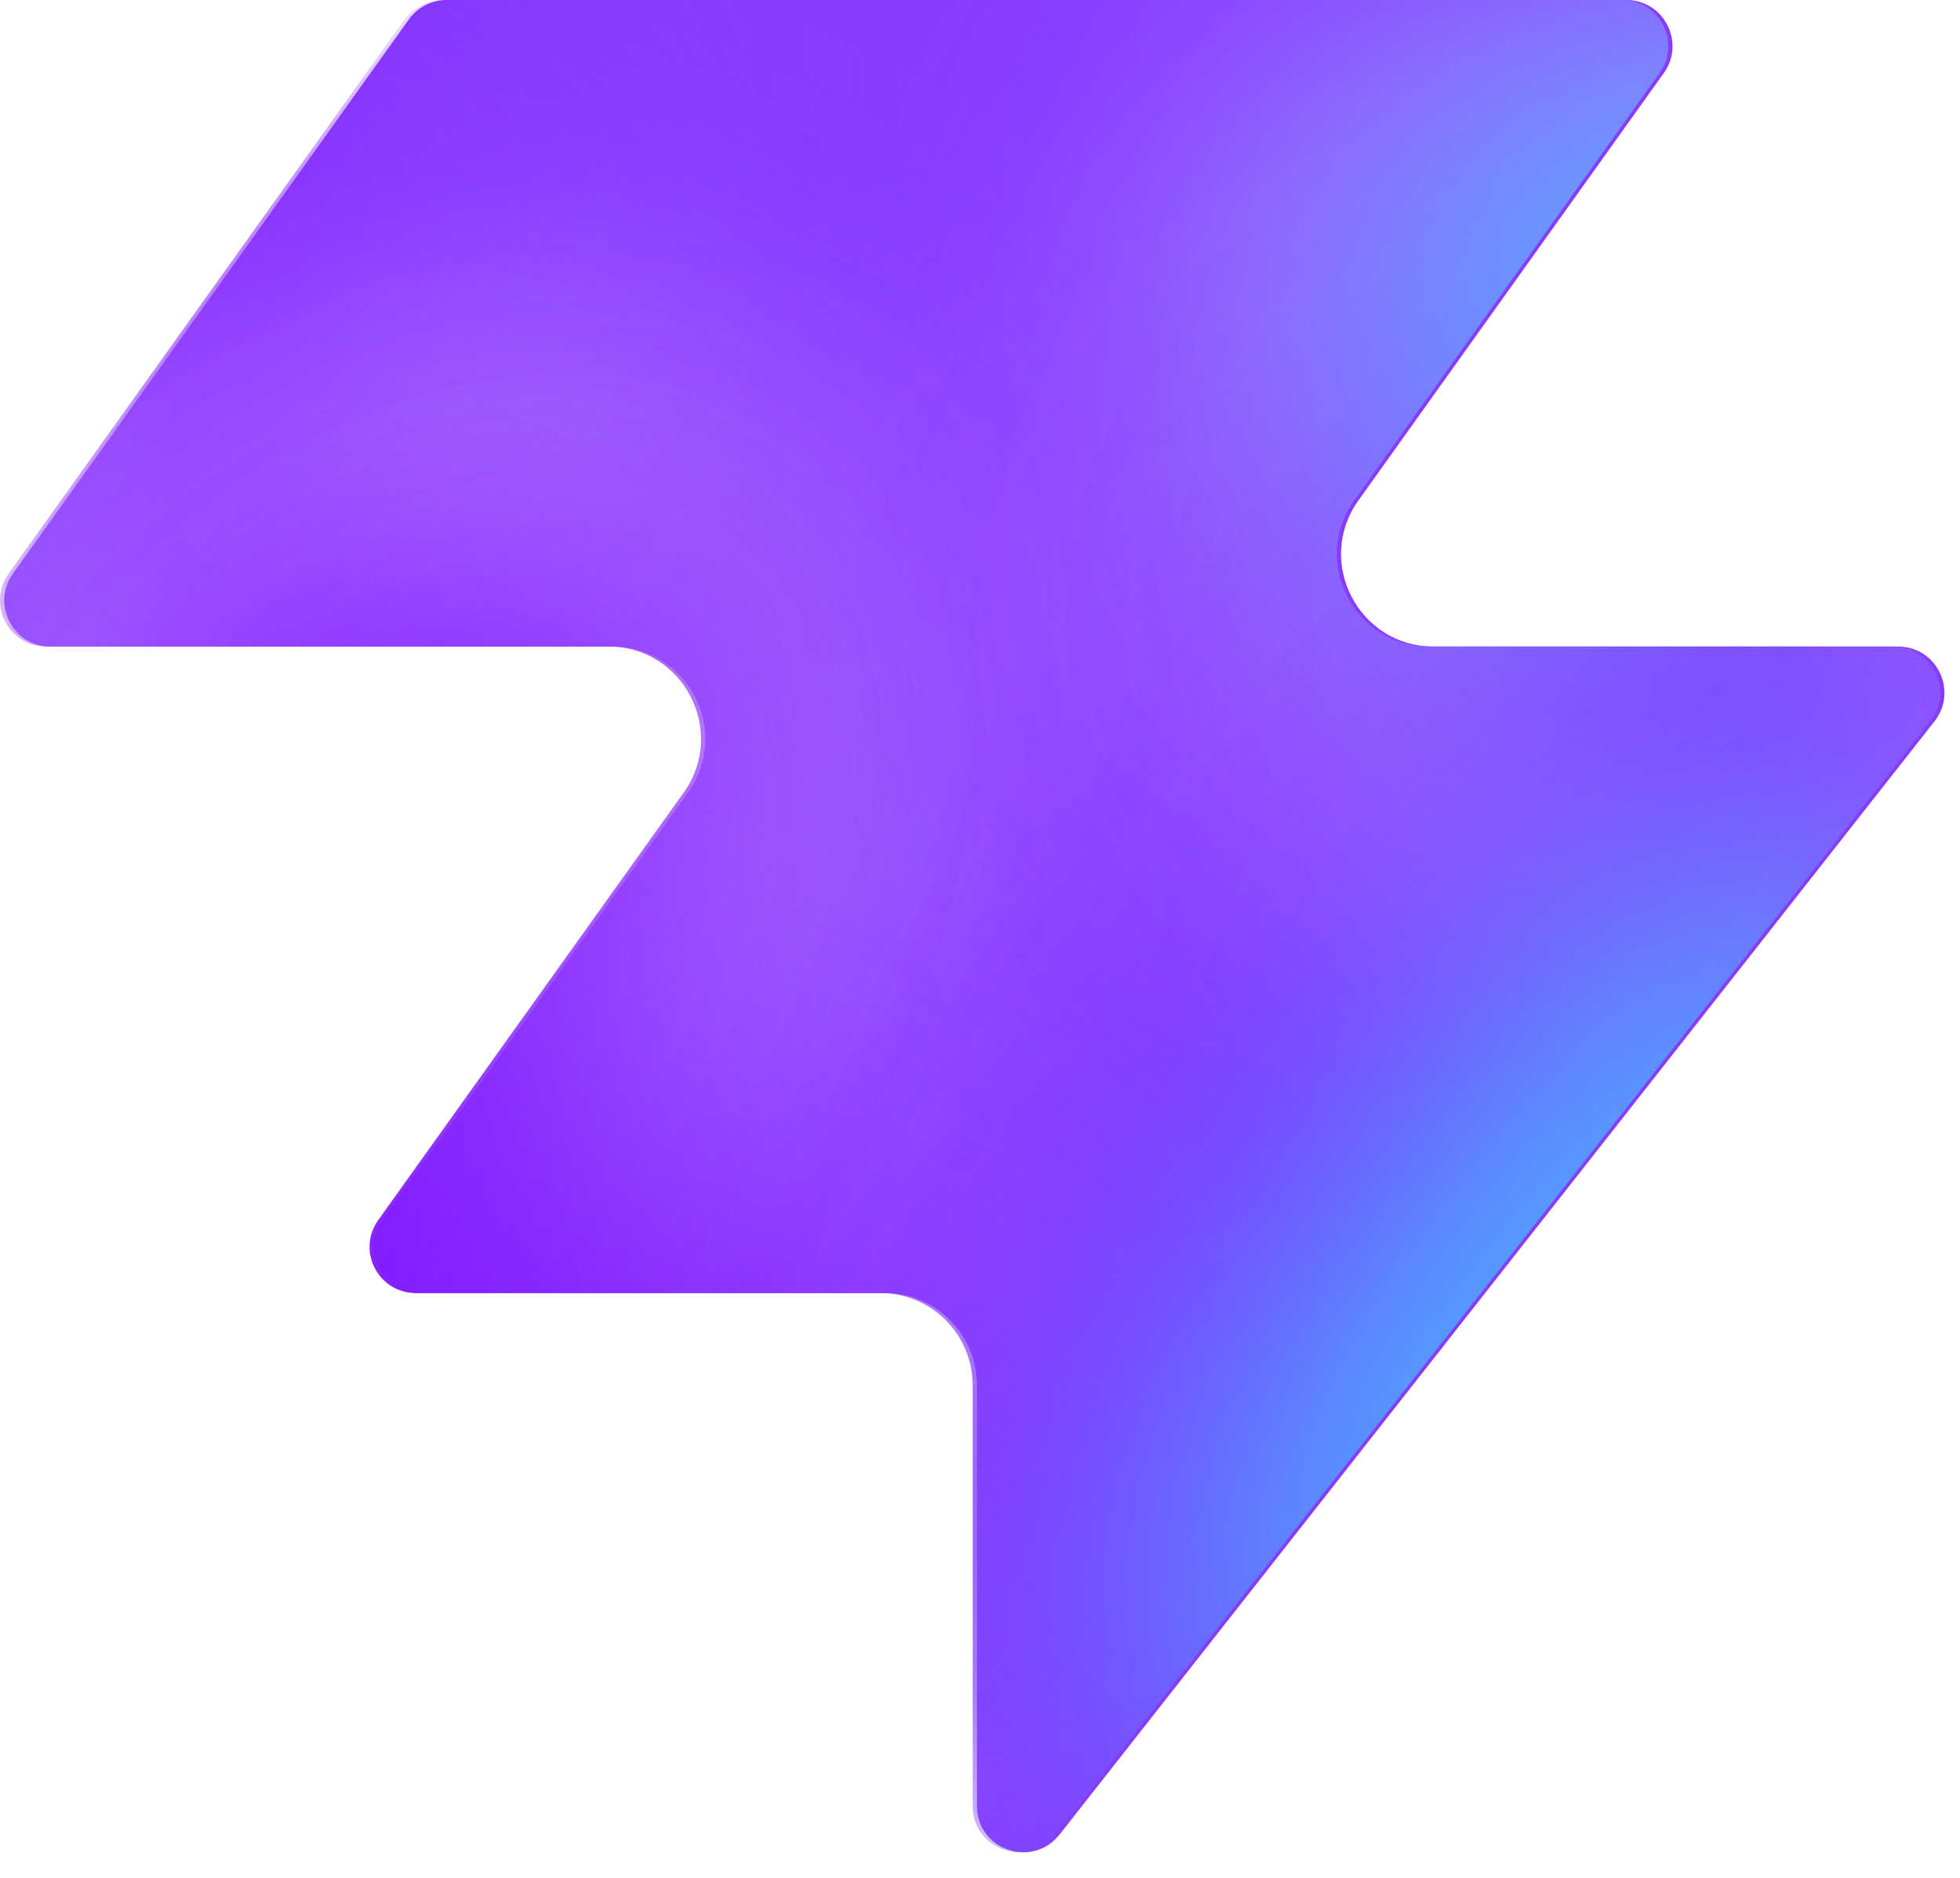
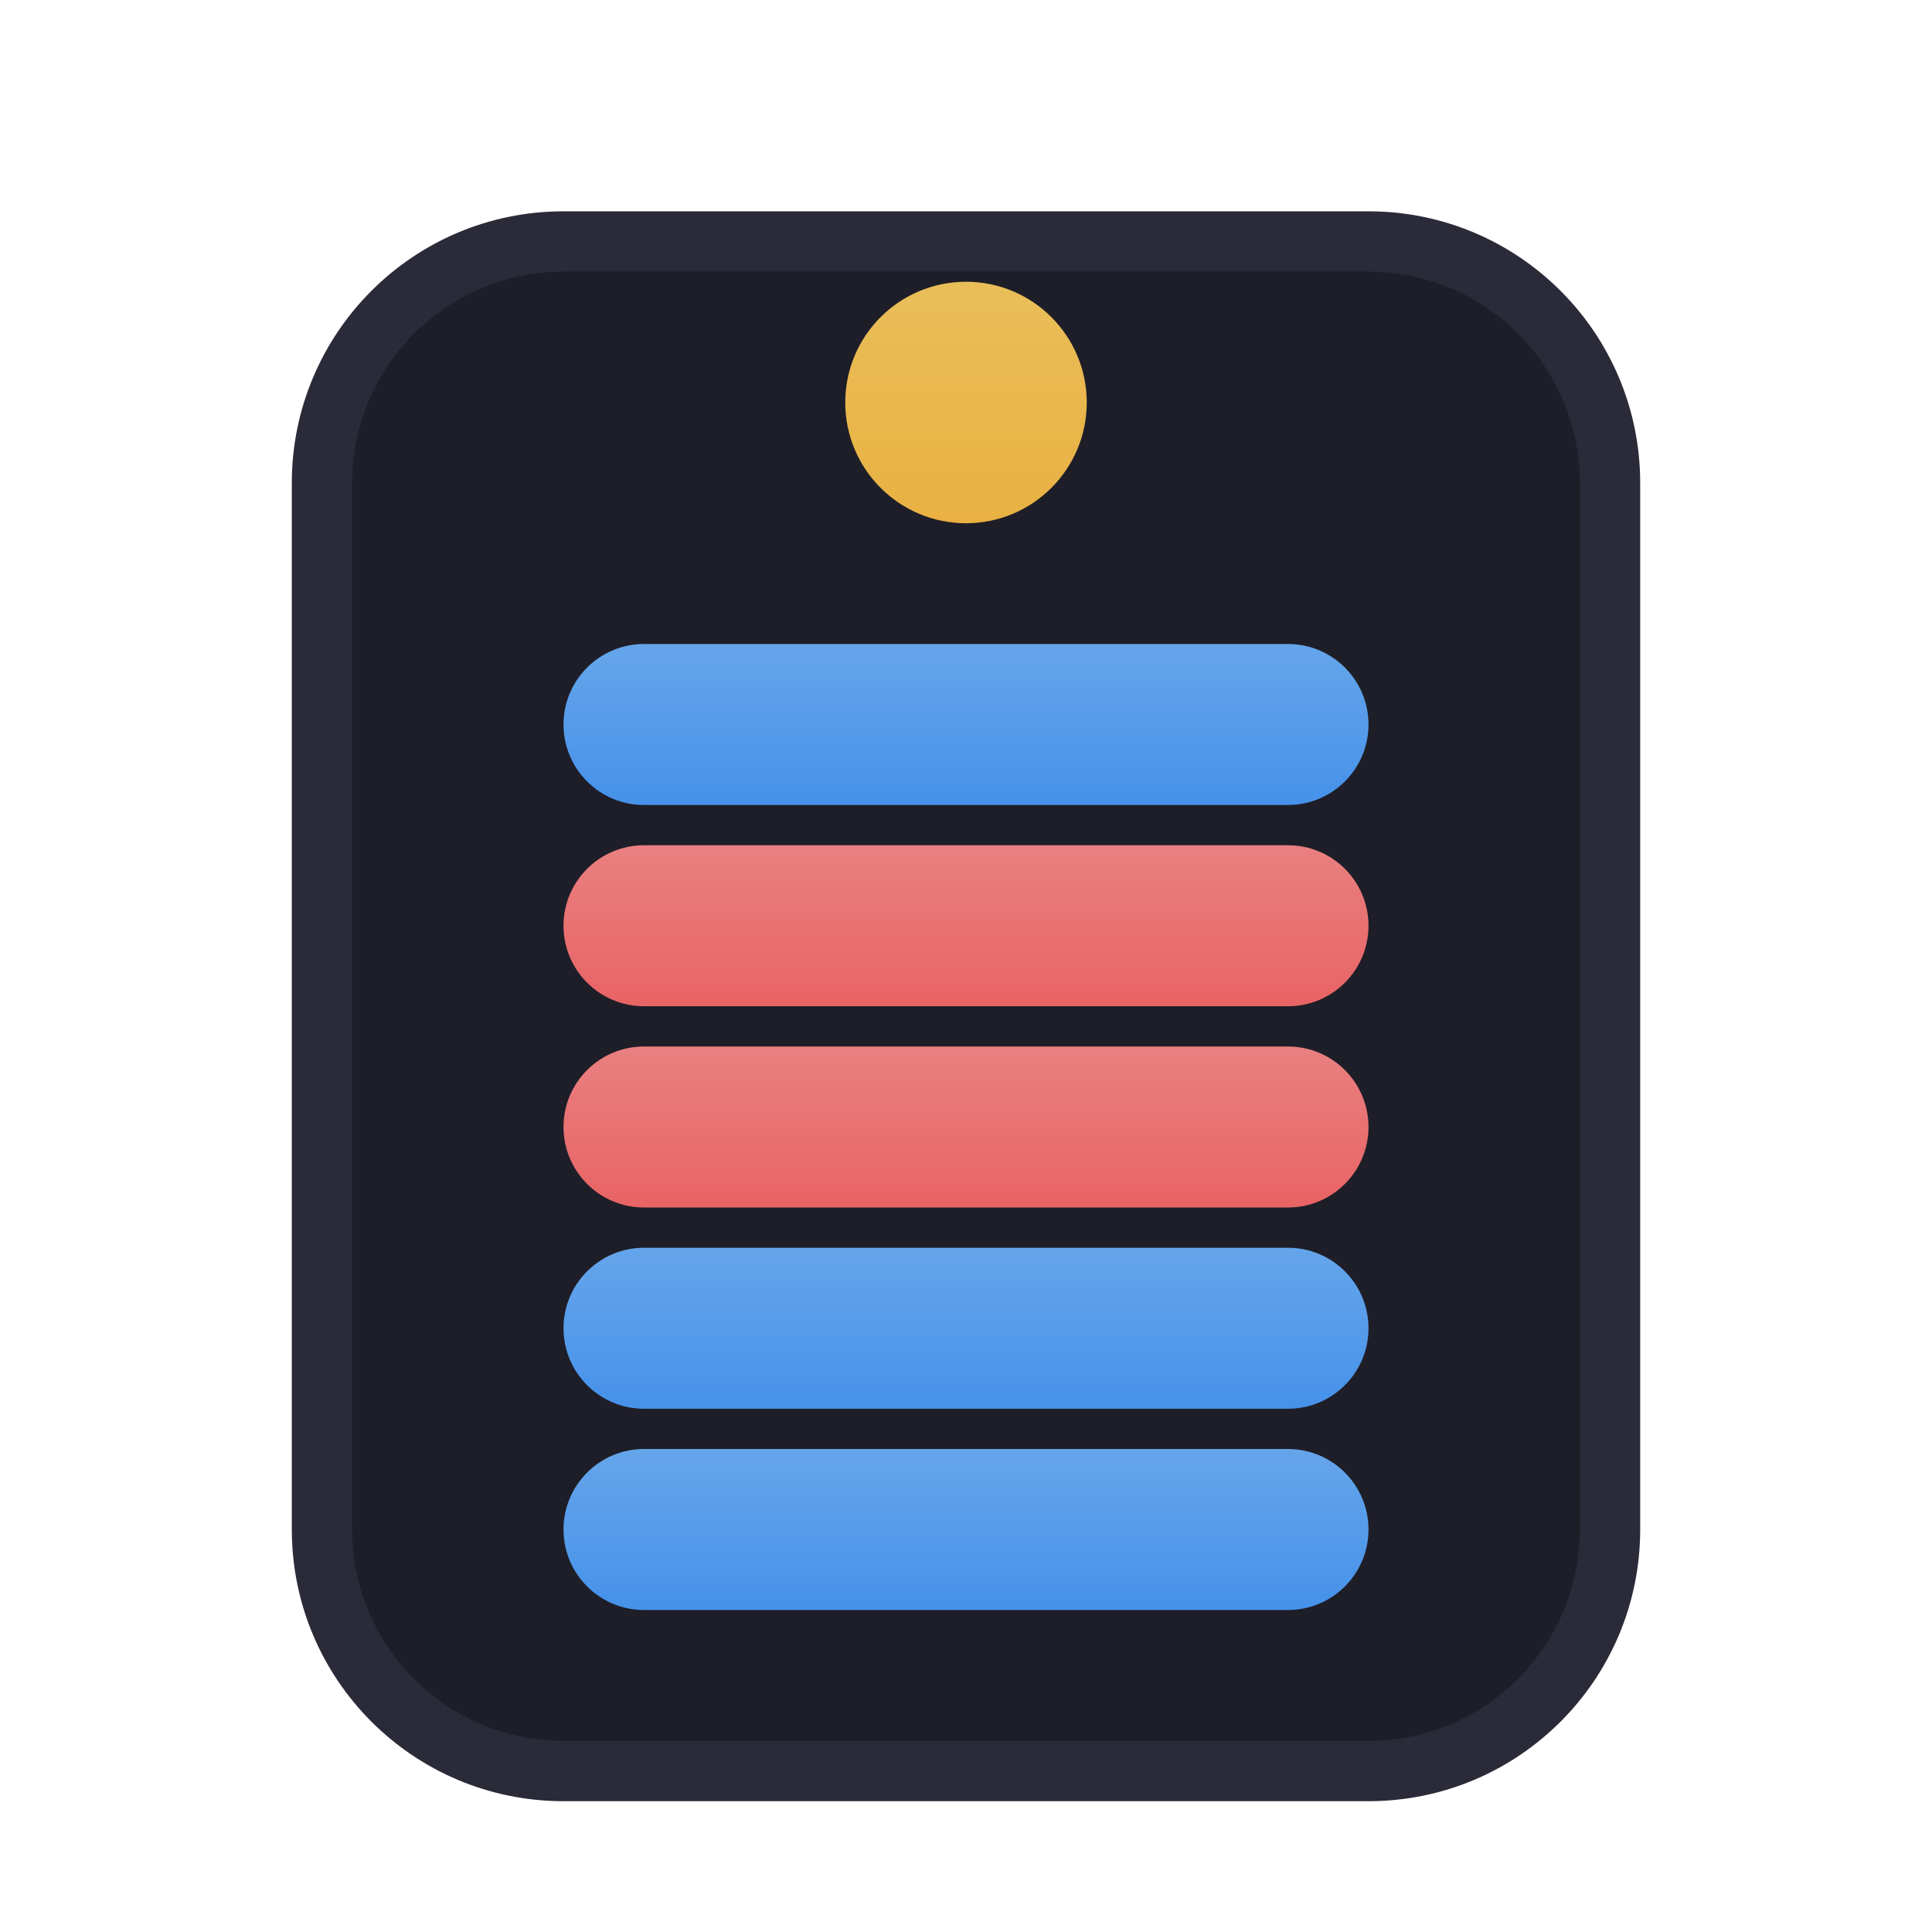
- <svg xmlns="http://www.w3.org/2000/svg" width="48" height="46" fill="none" viewBox="0 0 48 46">
-   <path fill="#863bff" d="M25.946 44.938c-.664.845-2.021.375-2.021-.698V33.937a2.26 2.26 0 0 0-2.262-2.262H10.287c-.92 0-1.456-1.04-.92-1.788l7.48-10.471c1.07-1.497 0-3.578-1.842-3.578H1.237c-.92 0-1.456-1.04-.92-1.788L10.013.474c.214-.297.556-.474.92-.474h28.894c.92 0 1.456 1.04.92 1.788l-7.48 10.471c-1.07 1.498 0 3.579 1.842 3.579h11.377c.943 0 1.473 1.088.89 1.83L25.947 44.94z" style="fill:#863bff;fill:color(display-p3 .525 .23 1);fill-opacity:1" />
-   <mask id="a" width="48" height="46" x="0" y="0" maskUnits="userSpaceOnUse" style="mask-type:alpha">
-     <path fill="#000" d="M25.842 44.938c-.664.844-2.021.375-2.021-.698V33.937a2.26 2.26 0 0 0-2.262-2.262H10.183c-.92 0-1.456-1.04-.92-1.788l7.48-10.471c1.07-1.498 0-3.579-1.842-3.579H1.133c-.92 0-1.456-1.04-.92-1.787L9.91.473c.214-.297.556-.474.92-.474h28.894c.92 0 1.456 1.04.92 1.788l-7.48 10.471c-1.07 1.498 0 3.578 1.842 3.578h11.377c.943 0 1.473 1.088.89 1.832L25.843 44.94z" style="fill:#000;fill-opacity:1" />
-   </mask>
-   <g mask="url(#a)">
-     <g filter="url(#b)">
-       <ellipse cx="5.508" cy="14.704" fill="#ede6ff" rx="5.508" ry="14.704" style="fill:#ede6ff;fill:color(display-p3 .927 .903 1);fill-opacity:1" transform="matrix(.00324 1 1 -.00324 -4.47 31.516)" />
-     </g>
-     <g filter="url(#c)">
-       <ellipse cx="10.399" cy="29.851" fill="#ede6ff" rx="10.399" ry="29.851" style="fill:#ede6ff;fill:color(display-p3 .927 .903 1);fill-opacity:1" transform="matrix(.00324 1 1 -.00324 -39.328 7.883)" />
-     </g>
-     <g filter="url(#d)">
-       <ellipse cx="5.508" cy="30.487" fill="#7e14ff" rx="5.508" ry="30.487" style="fill:#7e14ff;fill:color(display-p3 .492 .077 1);fill-opacity:1" transform="rotate(89.814 -25.913 -14.639)scale(1 -1)" />
-     </g>
-     <g filter="url(#e)">
-       <ellipse cx="5.508" cy="30.599" fill="#7e14ff" rx="5.508" ry="30.599" style="fill:#7e14ff;fill:color(display-p3 .492 .077 1);fill-opacity:1" transform="rotate(89.814 -32.644 -3.334)scale(1 -1)" />
-     </g>
-     <g filter="url(#f)">
-       <ellipse cx="5.508" cy="30.599" fill="#7e14ff" rx="5.508" ry="30.599" style="fill:#7e14ff;fill:color(display-p3 .492 .077 1);fill-opacity:1" transform="matrix(.00324 1 1 -.00324 -34.34 30.47)" />
-     </g>
-     <g filter="url(#g)">
-       <ellipse cx="14.072" cy="22.078" fill="#ede6ff" rx="14.072" ry="22.078" style="fill:#ede6ff;fill:color(display-p3 .927 .903 1);fill-opacity:1" transform="rotate(93.35 24.506 48.493)scale(-1 1)" />
-     </g>
-     <g filter="url(#h)">
-       <ellipse cx="3.47" cy="21.501" fill="#7e14ff" rx="3.47" ry="21.501" style="fill:#7e14ff;fill:color(display-p3 .492 .077 1);fill-opacity:1" transform="rotate(89.009 28.708 47.59)scale(-1 1)" />
-     </g>
-     <g filter="url(#i)">
-       <ellipse cx="3.47" cy="21.501" fill="#7e14ff" rx="3.47" ry="21.501" style="fill:#7e14ff;fill:color(display-p3 .492 .077 1);fill-opacity:1" transform="rotate(89.009 28.708 47.59)scale(-1 1)" />
-     </g>
-     <g filter="url(#j)">
-       <ellipse cx=".387" cy="8.972" fill="#7e14ff" rx="4.407" ry="29.108" style="fill:#7e14ff;fill:color(display-p3 .492 .077 1);fill-opacity:1" transform="rotate(39.51 .387 8.972)" />
-     </g>
-     <g filter="url(#k)">
-       <ellipse cx="47.523" cy="-6.092" fill="#7e14ff" rx="4.407" ry="29.108" style="fill:#7e14ff;fill:color(display-p3 .492 .077 1);fill-opacity:1" transform="rotate(37.892 47.523 -6.092)" />
-     </g>
-     <g filter="url(#l)">
-       <ellipse cx="41.412" cy="6.333" fill="#47bfff" rx="5.971" ry="9.665" style="fill:#47bfff;fill:color(display-p3 .28 .748 1);fill-opacity:1" transform="rotate(37.892 41.412 6.333)" />
-     </g>
-     <g filter="url(#m)">
-       <ellipse cx="-1.879" cy="38.332" fill="#7e14ff" rx="4.407" ry="29.108" style="fill:#7e14ff;fill:color(display-p3 .492 .077 1);fill-opacity:1" transform="rotate(37.892 -1.88 38.332)" />
-     </g>
-     <g filter="url(#n)">
-       <ellipse cx="-1.879" cy="38.332" fill="#7e14ff" rx="4.407" ry="29.108" style="fill:#7e14ff;fill:color(display-p3 .492 .077 1);fill-opacity:1" transform="rotate(37.892 -1.88 38.332)" />
-     </g>
-     <g filter="url(#o)">
-       <ellipse cx="35.651" cy="29.907" fill="#7e14ff" rx="4.407" ry="29.108" style="fill:#7e14ff;fill:color(display-p3 .492 .077 1);fill-opacity:1" transform="rotate(37.892 35.651 29.907)" />
-     </g>
-     <g filter="url(#p)">
-       <ellipse cx="38.418" cy="32.4" fill="#47bfff" rx="5.971" ry="15.297" style="fill:#47bfff;fill:color(display-p3 .28 .748 1);fill-opacity:1" transform="rotate(37.892 38.418 32.4)" />
-     </g>
-   </g>
+ <svg xmlns="http://www.w3.org/2000/svg" width="48" height="48" viewBox="0 0 48 48">
  <defs>
-     <filter id="b" width="60.045" height="41.654" x="-19.77" y="16.149" color-interpolation-filters="sRGB" filterUnits="userSpaceOnUse">
-       <feFlood flood-opacity="0" result="BackgroundImageFix" />
-       <feBlend in="SourceGraphic" in2="BackgroundImageFix" result="shape" />
-       <feGaussianBlur result="effect1_foregroundBlur_2002_17158" stdDeviation="7.659" />
-     </filter>
-     <filter id="c" width="90.34" height="51.437" x="-54.613" y="-7.533" color-interpolation-filters="sRGB" filterUnits="userSpaceOnUse">
-       <feFlood flood-opacity="0" result="BackgroundImageFix" />
-       <feBlend in="SourceGraphic" in2="BackgroundImageFix" result="shape" />
-       <feGaussianBlur result="effect1_foregroundBlur_2002_17158" stdDeviation="7.659" />
-     </filter>
-     <filter id="d" width="79.355" height="29.4" x="-49.64" y="2.03" color-interpolation-filters="sRGB" filterUnits="userSpaceOnUse">
-       <feFlood flood-opacity="0" result="BackgroundImageFix" />
-       <feBlend in="SourceGraphic" in2="BackgroundImageFix" result="shape" />
-       <feGaussianBlur result="effect1_foregroundBlur_2002_17158" stdDeviation="4.596" />
-     </filter>
-     <filter id="e" width="79.579" height="29.4" x="-45.045" y="20.029" color-interpolation-filters="sRGB" filterUnits="userSpaceOnUse">
-       <feFlood flood-opacity="0" result="BackgroundImageFix" />
-       <feBlend in="SourceGraphic" in2="BackgroundImageFix" result="shape" />
-       <feGaussianBlur result="effect1_foregroundBlur_2002_17158" stdDeviation="4.596" />
-     </filter>
-     <filter id="f" width="79.579" height="29.4" x="-43.513" y="21.178" color-interpolation-filters="sRGB" filterUnits="userSpaceOnUse">
-       <feFlood flood-opacity="0" result="BackgroundImageFix" />
-       <feBlend in="SourceGraphic" in2="BackgroundImageFix" result="shape" />
-       <feGaussianBlur result="effect1_foregroundBlur_2002_17158" stdDeviation="4.596" />
-     </filter>
-     <filter id="g" width="74.749" height="58.852" x="15.756" y="-17.901" color-interpolation-filters="sRGB" filterUnits="userSpaceOnUse">
-       <feFlood flood-opacity="0" result="BackgroundImageFix" />
-       <feBlend in="SourceGraphic" in2="BackgroundImageFix" result="shape" />
-       <feGaussianBlur result="effect1_foregroundBlur_2002_17158" stdDeviation="7.659" />
-     </filter>
-     <filter id="h" width="61.377" height="25.362" x="23.548" y="2.284" color-interpolation-filters="sRGB" filterUnits="userSpaceOnUse">
-       <feFlood flood-opacity="0" result="BackgroundImageFix" />
-       <feBlend in="SourceGraphic" in2="BackgroundImageFix" result="shape" />
-       <feGaussianBlur result="effect1_foregroundBlur_2002_17158" stdDeviation="4.596" />
-     </filter>
-     <filter id="i" width="61.377" height="25.362" x="23.548" y="2.284" color-interpolation-filters="sRGB" filterUnits="userSpaceOnUse">
-       <feFlood flood-opacity="0" result="BackgroundImageFix" />
-       <feBlend in="SourceGraphic" in2="BackgroundImageFix" result="shape" />
-       <feGaussianBlur result="effect1_foregroundBlur_2002_17158" stdDeviation="4.596" />
-     </filter>
-     <filter id="j" width="56.045" height="63.649" x="-27.636" y="-22.853" color-interpolation-filters="sRGB" filterUnits="userSpaceOnUse">
-       <feFlood flood-opacity="0" result="BackgroundImageFix" />
-       <feBlend in="SourceGraphic" in2="BackgroundImageFix" result="shape" />
-       <feGaussianBlur result="effect1_foregroundBlur_2002_17158" stdDeviation="4.596" />
-     </filter>
-     <filter id="k" width="54.814" height="64.646" x="20.116" y="-38.415" color-interpolation-filters="sRGB" filterUnits="userSpaceOnUse">
-       <feFlood flood-opacity="0" result="BackgroundImageFix" />
-       <feBlend in="SourceGraphic" in2="BackgroundImageFix" result="shape" />
-       <feGaussianBlur result="effect1_foregroundBlur_2002_17158" stdDeviation="4.596" />
-     </filter>
-     <filter id="l" width="33.541" height="35.313" x="24.641" y="-11.323" color-interpolation-filters="sRGB" filterUnits="userSpaceOnUse">
-       <feFlood flood-opacity="0" result="BackgroundImageFix" />
-       <feBlend in="SourceGraphic" in2="BackgroundImageFix" result="shape" />
-       <feGaussianBlur result="effect1_foregroundBlur_2002_17158" stdDeviation="4.596" />
-     </filter>
-     <filter id="m" width="54.814" height="64.646" x="-29.286" y="6.009" color-interpolation-filters="sRGB" filterUnits="userSpaceOnUse">
-       <feFlood flood-opacity="0" result="BackgroundImageFix" />
-       <feBlend in="SourceGraphic" in2="BackgroundImageFix" result="shape" />
-       <feGaussianBlur result="effect1_foregroundBlur_2002_17158" stdDeviation="4.596" />
-     </filter>
-     <filter id="n" width="54.814" height="64.646" x="-29.286" y="6.009" color-interpolation-filters="sRGB" filterUnits="userSpaceOnUse">
-       <feFlood flood-opacity="0" result="BackgroundImageFix" />
-       <feBlend in="SourceGraphic" in2="BackgroundImageFix" result="shape" />
-       <feGaussianBlur result="effect1_foregroundBlur_2002_17158" stdDeviation="4.596" />
-     </filter>
-     <filter id="o" width="54.814" height="64.646" x="8.244" y="-2.416" color-interpolation-filters="sRGB" filterUnits="userSpaceOnUse">
-       <feFlood flood-opacity="0" result="BackgroundImageFix" />
-       <feBlend in="SourceGraphic" in2="BackgroundImageFix" result="shape" />
-       <feGaussianBlur result="effect1_foregroundBlur_2002_17158" stdDeviation="4.596" />
-     </filter>
-     <filter id="p" width="39.409" height="43.623" x="18.713" y="10.588" color-interpolation-filters="sRGB" filterUnits="userSpaceOnUse">
-       <feFlood flood-opacity="0" result="BackgroundImageFix" />
-       <feBlend in="SourceGraphic" in2="BackgroundImageFix" result="shape" />
-       <feGaussianBlur result="effect1_foregroundBlur_2002_17158" stdDeviation="4.596" />
-     </filter>
+     <linearGradient id="g1" x1="0" y1="0" x2="0" y2="1">
+       <stop offset="0%" stop-color="#6db4ff" />
+       <stop offset="100%" stop-color="#4a9eff" />
+     </linearGradient>
+     <linearGradient id="g2" x1="0" y1="0" x2="0" y2="1">
+       <stop offset="0%" stop-color="#ff8a8a" />
+       <stop offset="100%" stop-color="#ff6b6b" />
+     </linearGradient>
+     <linearGradient id="gg" x1="0" y1="0" x2="0" y2="1">
+       <stop offset="0%" stop-color="#ffcf5e" />
+       <stop offset="100%" stop-color="#ffc145" />
+     </linearGradient>
  </defs>
+   <rect x="8" y="6" width="32" height="38" rx="6" fill="#1e1e28" stroke="#2a2a38" stroke-width="1.5" />
+   <rect x="14" y="36" width="20" height="4" rx="2" fill="url(#g1)" opacity="0.9" />
+   <rect x="14" y="31" width="20" height="4" rx="2" fill="url(#g1)" opacity="0.9" />
+   <rect x="14" y="26" width="20" height="4" rx="2" fill="url(#g2)" opacity="0.9" />
+   <rect x="14" y="21" width="20" height="4" rx="2" fill="url(#g2)" opacity="0.9" />
+   <rect x="14" y="16" width="20" height="4" rx="2" fill="url(#g1)" opacity="0.9" />
+   <circle cx="24" cy="10" r="3" fill="url(#gg)" opacity="0.9" />
</svg>
